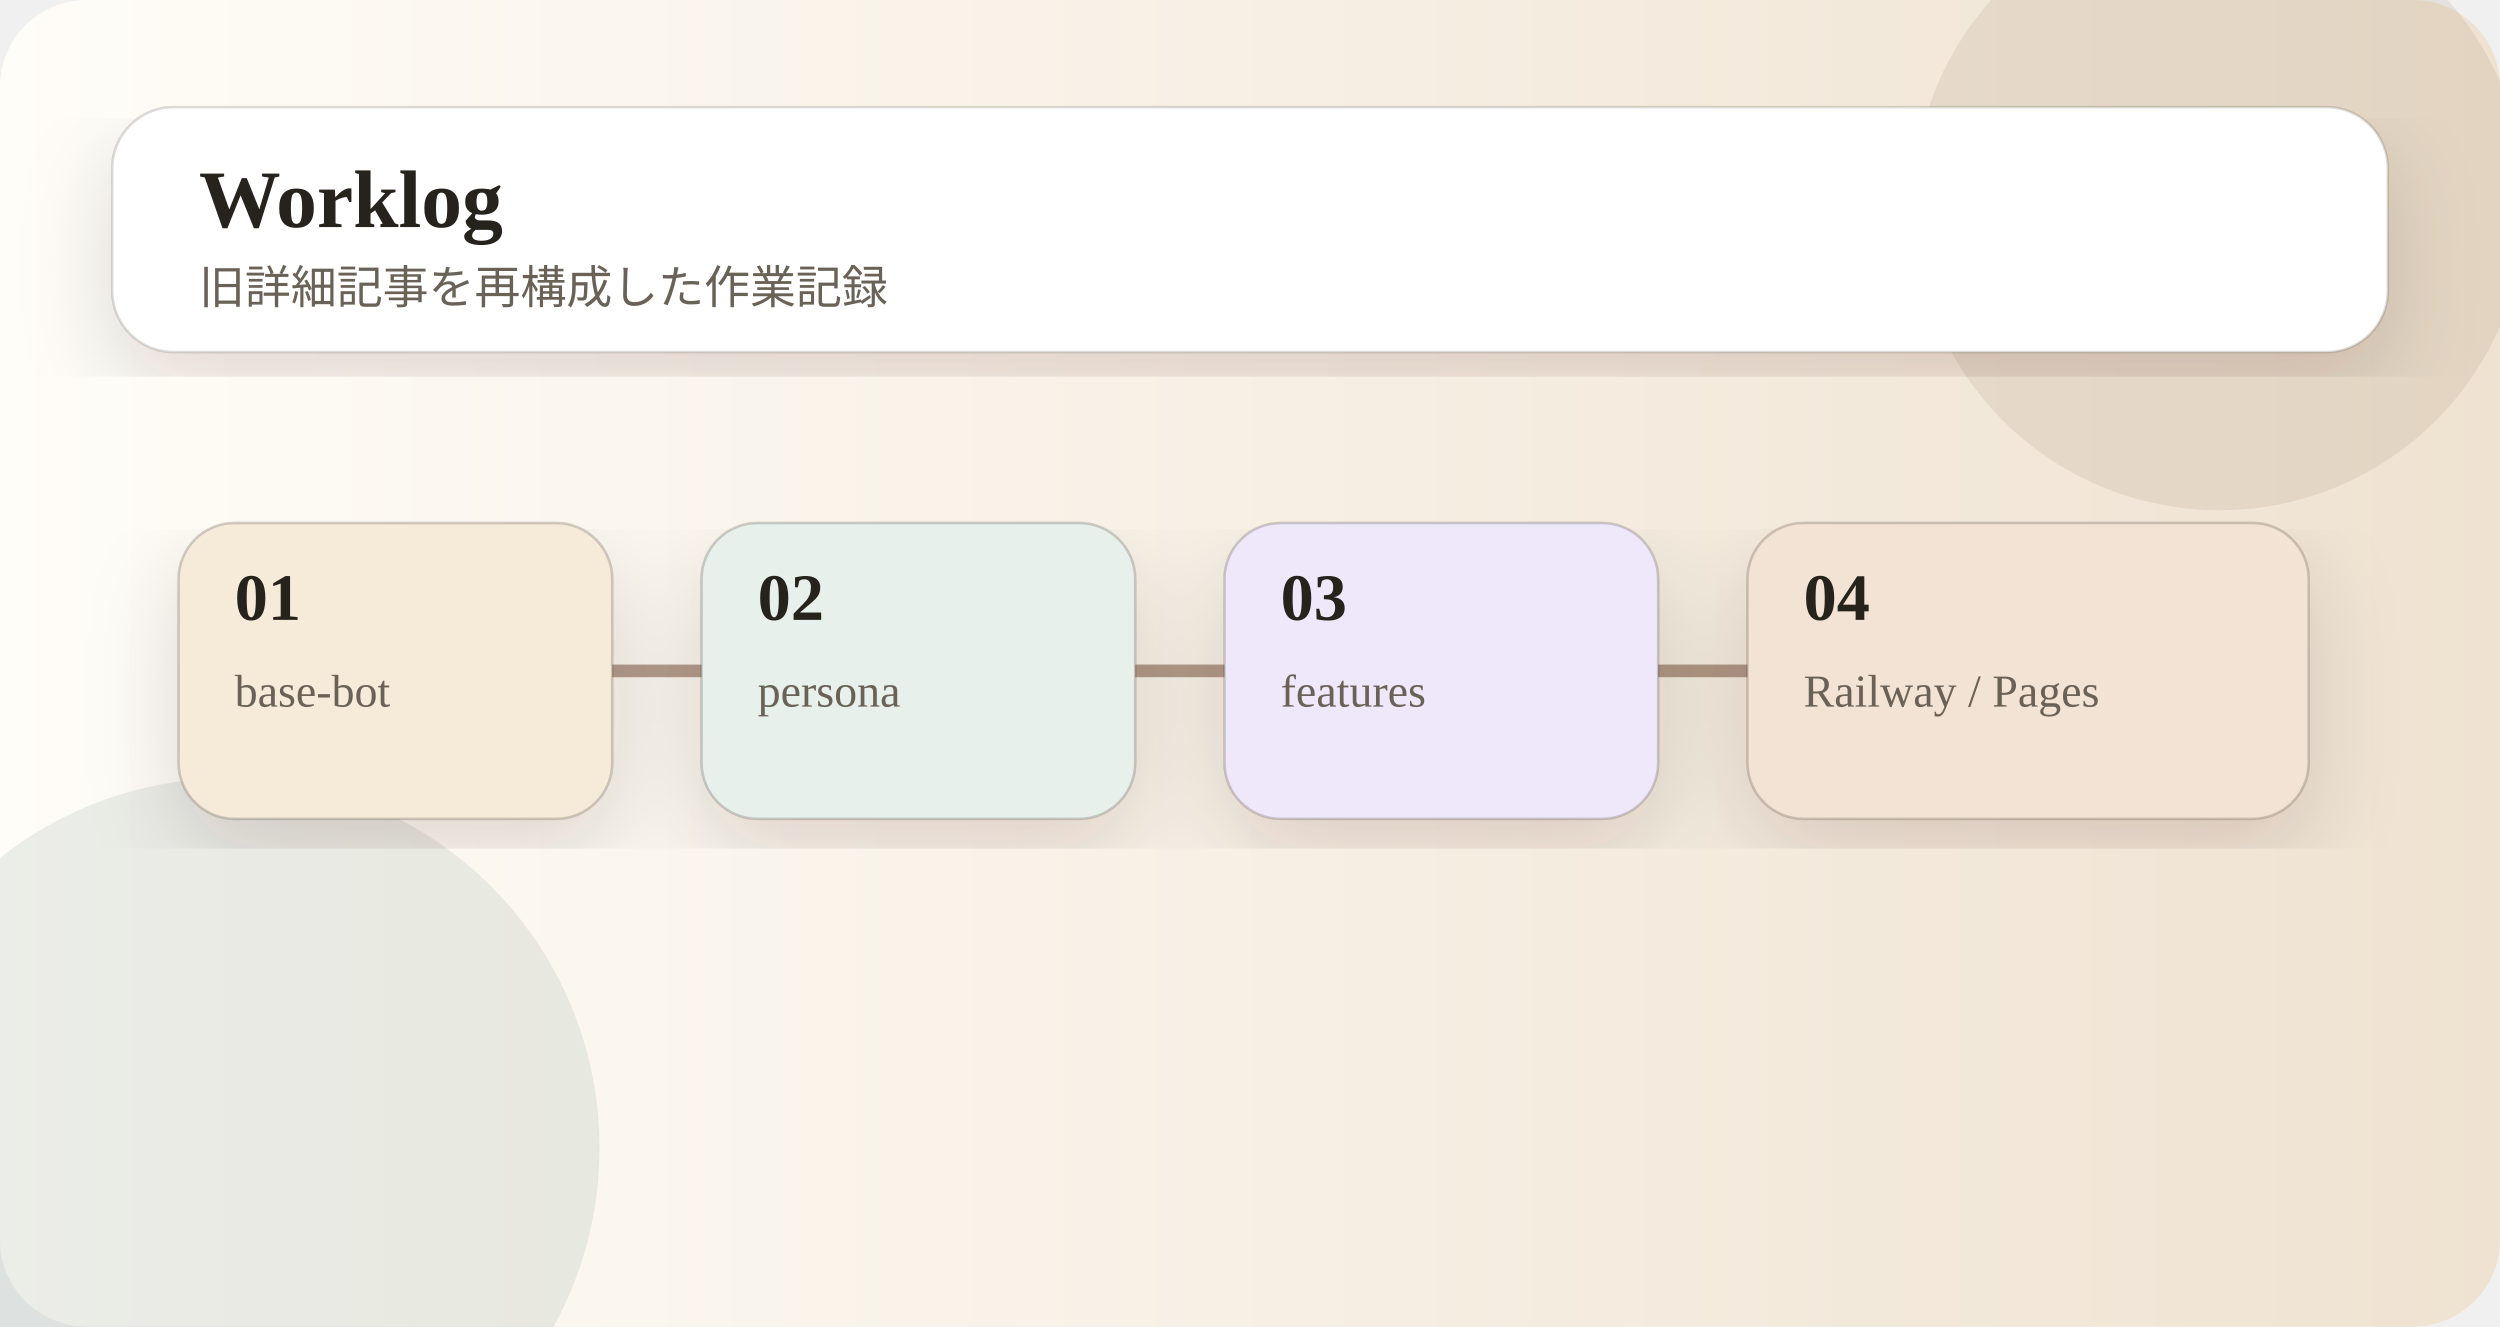
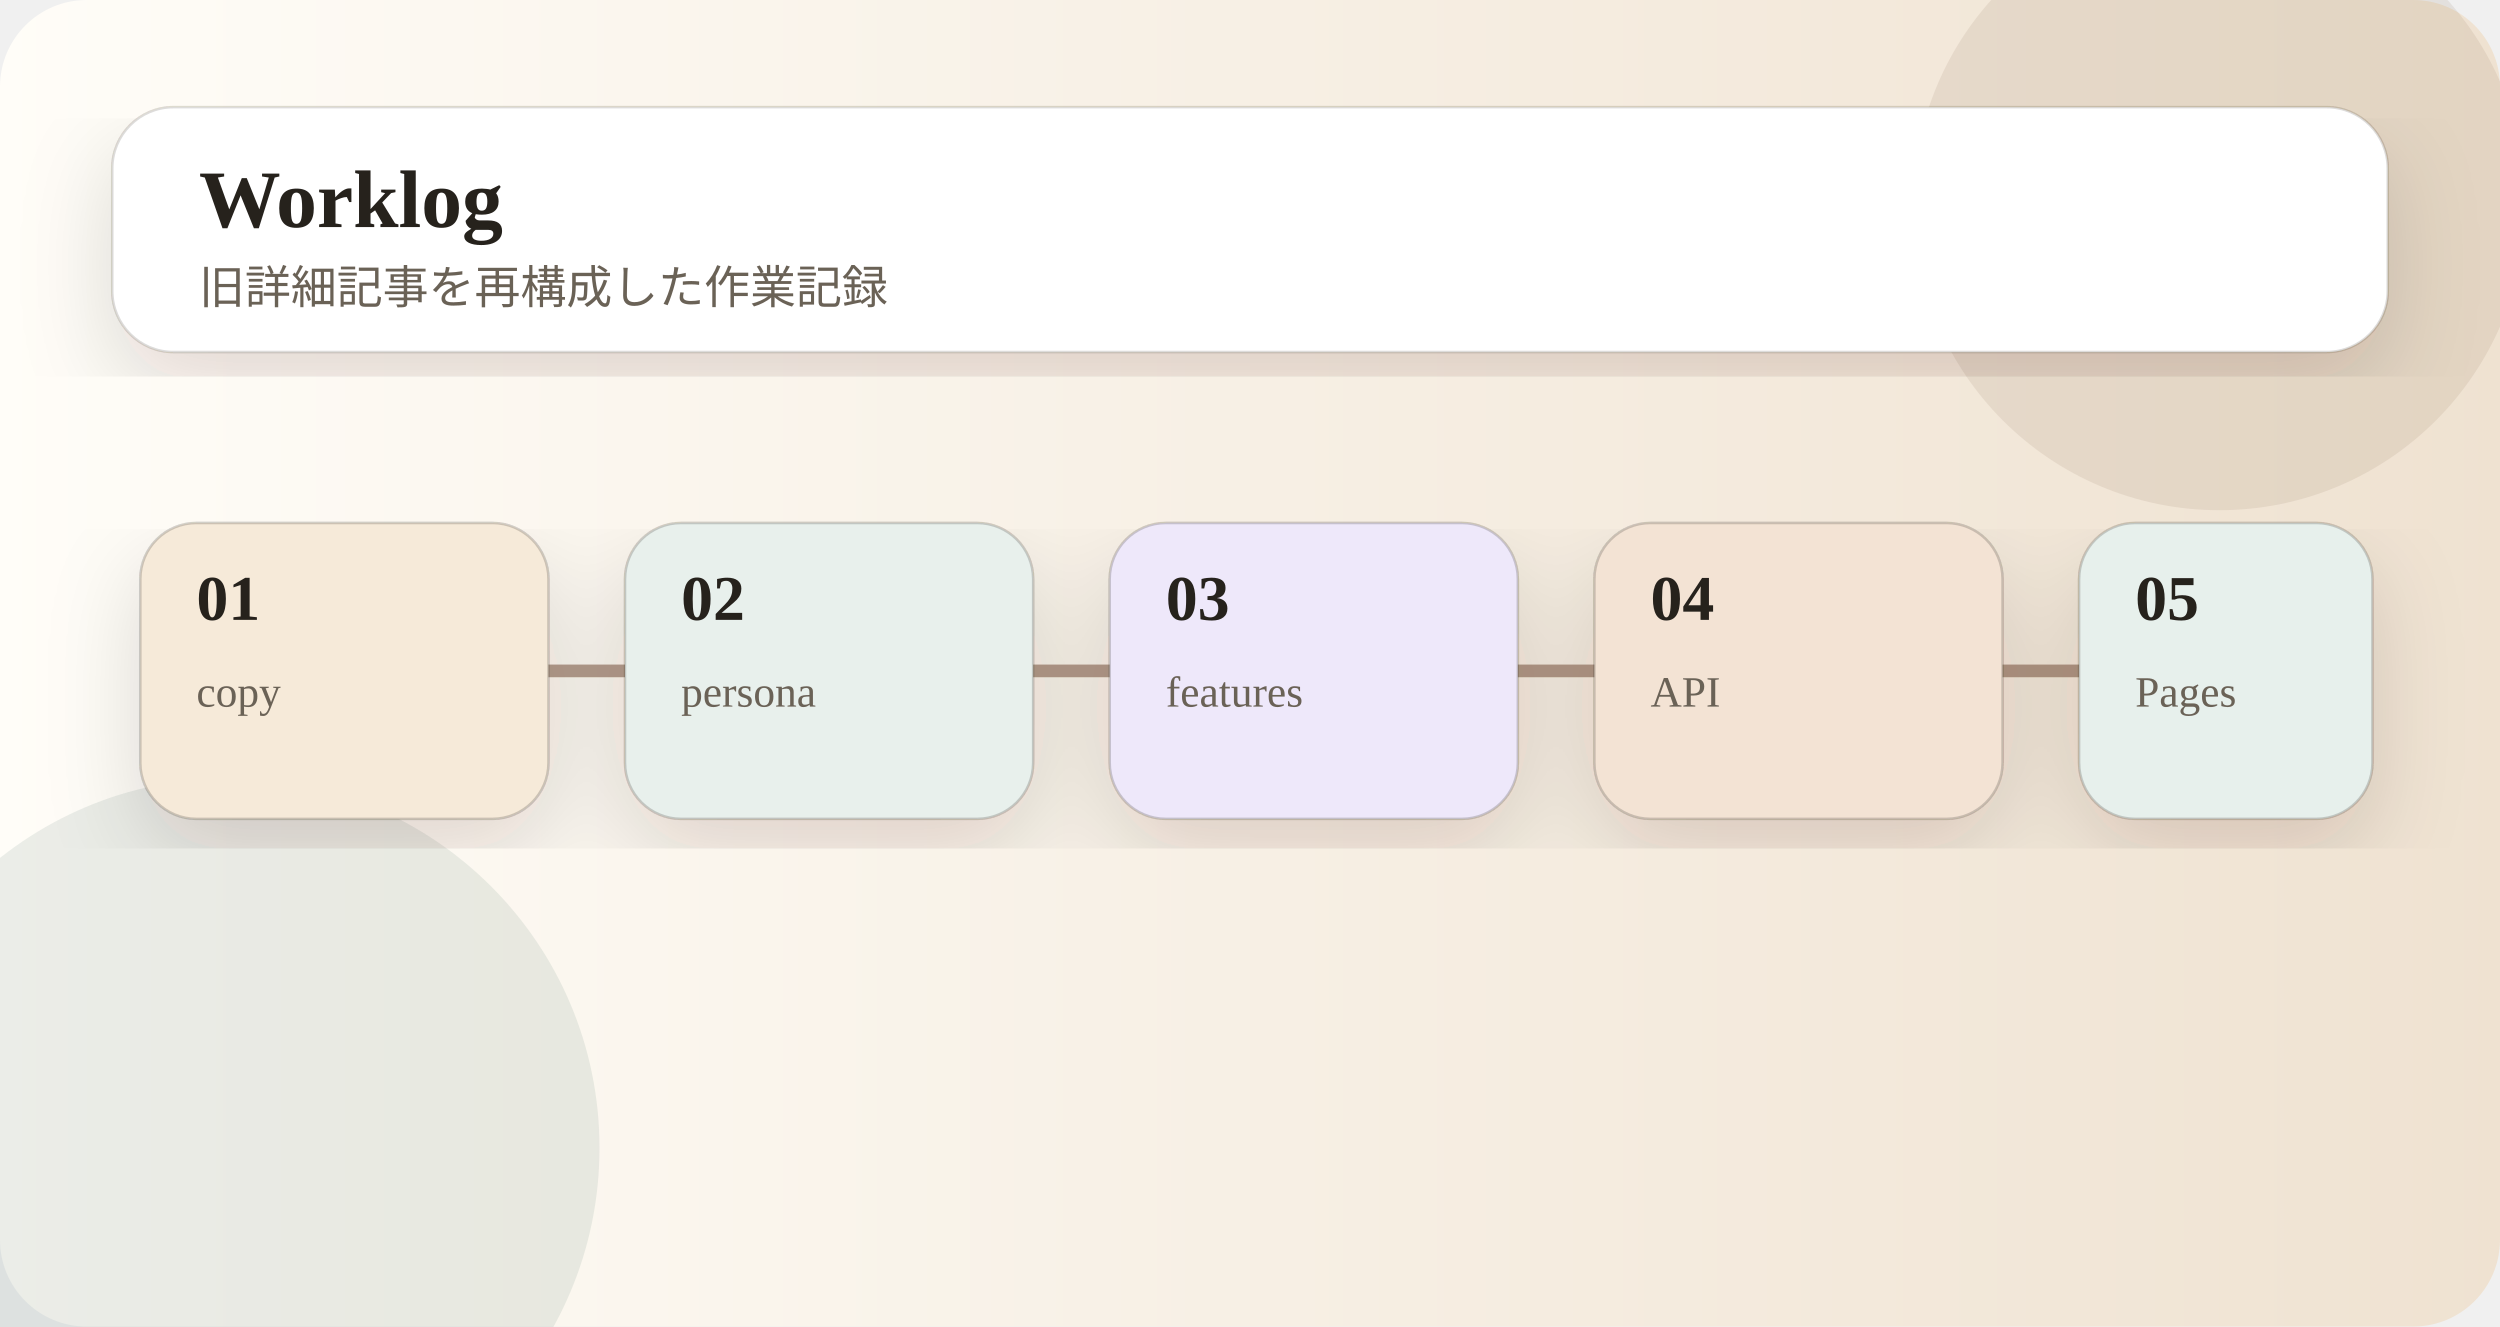
<svg xmlns="http://www.w3.org/2000/svg" viewBox="0 0 980 520" role="img" aria-label="Worklog">
  <defs>
    <linearGradient id="bg" x1="0" x2="1">
      <stop offset="0" stop-color="#fffdf8" />
      <stop offset="1" stop-color="#efe2d1" />
    </linearGradient>
    <filter id="shadow" x="-10%" y="-10%" width="120%" height="120%">
      <feDropShadow dx="0" dy="14" stdDeviation="18" flood-color="#2a1e12" flood-opacity=".14" />
    </filter>
  </defs>
  <rect width="980" height="520" rx="34" fill="url(#bg)" />
  <circle cx="870" cy="80" r="120" fill="#6f4e37" opacity=".10" />
  <circle cx="90" cy="450" r="145" fill="#2f5d50" opacity=".10" />
  <g filter="url(#shadow)">
    <rect x="44" y="42" width="892" height="96" rx="24" fill="#ffffff" stroke="rgba(38,34,29,.16)" />
    <text x="78" y="89" font-size="32" font-weight="900" fill="#26221d">Worklog</text>
    <text x="78" y="119" font-size="18" fill="#6b6257">旧詳細記事を再構成した作業記録</text>
  </g>
  <g filter="url(#shadow)">
-     <path d="M240,263.0 C300,263.0 215,263.0 275,263.0" fill="none" stroke="#6f4e37" stroke-width="5" stroke-linecap="round" opacity=".55" />
-     <path d="M445,263.0 C505,263.0 420,263.0 480,263.0" fill="none" stroke="#6f4e37" stroke-width="5" stroke-linecap="round" opacity=".55" />
-     <path d="M650,263.0 C710,263.0 625,263.0 685,263.0" fill="none" stroke="#6f4e37" stroke-width="5" stroke-linecap="round" opacity=".55" />
-     <rect x="70" y="205" width="170" height="116" rx="22" fill="#f6ead9" stroke="rgba(38,34,29,.20)" />
-     <text x="92" y="243" font-size="26" font-weight="800" fill="#26221d">01</text>
-     <text x="92" y="277" font-size="18" fill="#6b6257">base-bot</text>
-     <rect x="275" y="205" width="170" height="116" rx="22" fill="#e8f0ec" stroke="rgba(38,34,29,.20)" />
-     <text x="297" y="243" font-size="26" font-weight="800" fill="#26221d">02</text>
-     <text x="297" y="277" font-size="18" fill="#6b6257">persona</text>
-     <rect x="480" y="205" width="170" height="116" rx="22" fill="#eee8fa" stroke="rgba(38,34,29,.20)" />
-     <text x="502" y="243" font-size="26" font-weight="800" fill="#26221d">03</text>
-     <text x="502" y="277" font-size="18" fill="#6b6257">features</text>
-     <rect x="685" y="205" width="220" height="116" rx="22" fill="#f3e3d4" stroke="rgba(38,34,29,.20)" />
-     <text x="707" y="243" font-size="26" font-weight="800" fill="#26221d">04</text>
-     <text x="707" y="277" font-size="18" fill="#6b6257">Railway / Pages</text>
+     <path d="M215,263.0 C275,263.0 185,263.0 245,263.0" fill="none" stroke="#6f4e37" stroke-width="5" stroke-linecap="round" opacity=".55" />
+     <path d="M405,263.0 C465,263.0 375,263.0 435,263.0" fill="none" stroke="#6f4e37" stroke-width="5" stroke-linecap="round" opacity=".55" />
+     <path d="M595,263.0 C655,263.0 565,263.0 625,263.0" fill="none" stroke="#6f4e37" stroke-width="5" stroke-linecap="round" opacity=".55" />
+     <path d="M785,263.0 C845,263.0 755,263.0 815,263.0" fill="none" stroke="#6f4e37" stroke-width="5" stroke-linecap="round" opacity=".55" />
+     <rect x="55" y="205" width="160" height="116" rx="22" fill="#f6ead9" stroke="rgba(38,34,29,.20)" />
+     <text x="77" y="243" font-size="25" font-weight="800" fill="#26221d">01</text>
+     <text x="77" y="277" font-size="17" fill="#6b6257">copy</text>
+     <rect x="245" y="205" width="160" height="116" rx="22" fill="#e8f0ec" stroke="rgba(38,34,29,.20)" />
+     <text x="267" y="243" font-size="25" font-weight="800" fill="#26221d">02</text>
+     <text x="267" y="277" font-size="17" fill="#6b6257">persona</text>
+     <rect x="435" y="205" width="160" height="116" rx="22" fill="#eee8fa" stroke="rgba(38,34,29,.20)" />
+     <text x="457" y="243" font-size="25" font-weight="800" fill="#26221d">03</text>
+     <text x="457" y="277" font-size="17" fill="#6b6257">features</text>
+     <rect x="625" y="205" width="160" height="116" rx="22" fill="#f3e3d4" stroke="rgba(38,34,29,.20)" />
+     <text x="647" y="243" font-size="25" font-weight="800" fill="#26221d">04</text>
+     <text x="647" y="277" font-size="17" fill="#6b6257">API</text>
+     <rect x="815" y="205" width="115" height="116" rx="22" fill="#e7f0ec" stroke="rgba(38,34,29,.20)" />
+     <text x="837" y="243" font-size="25" font-weight="800" fill="#26221d">05</text>
+     <text x="837" y="277" font-size="17" fill="#6b6257">Pages</text>
  </g>
</svg>
